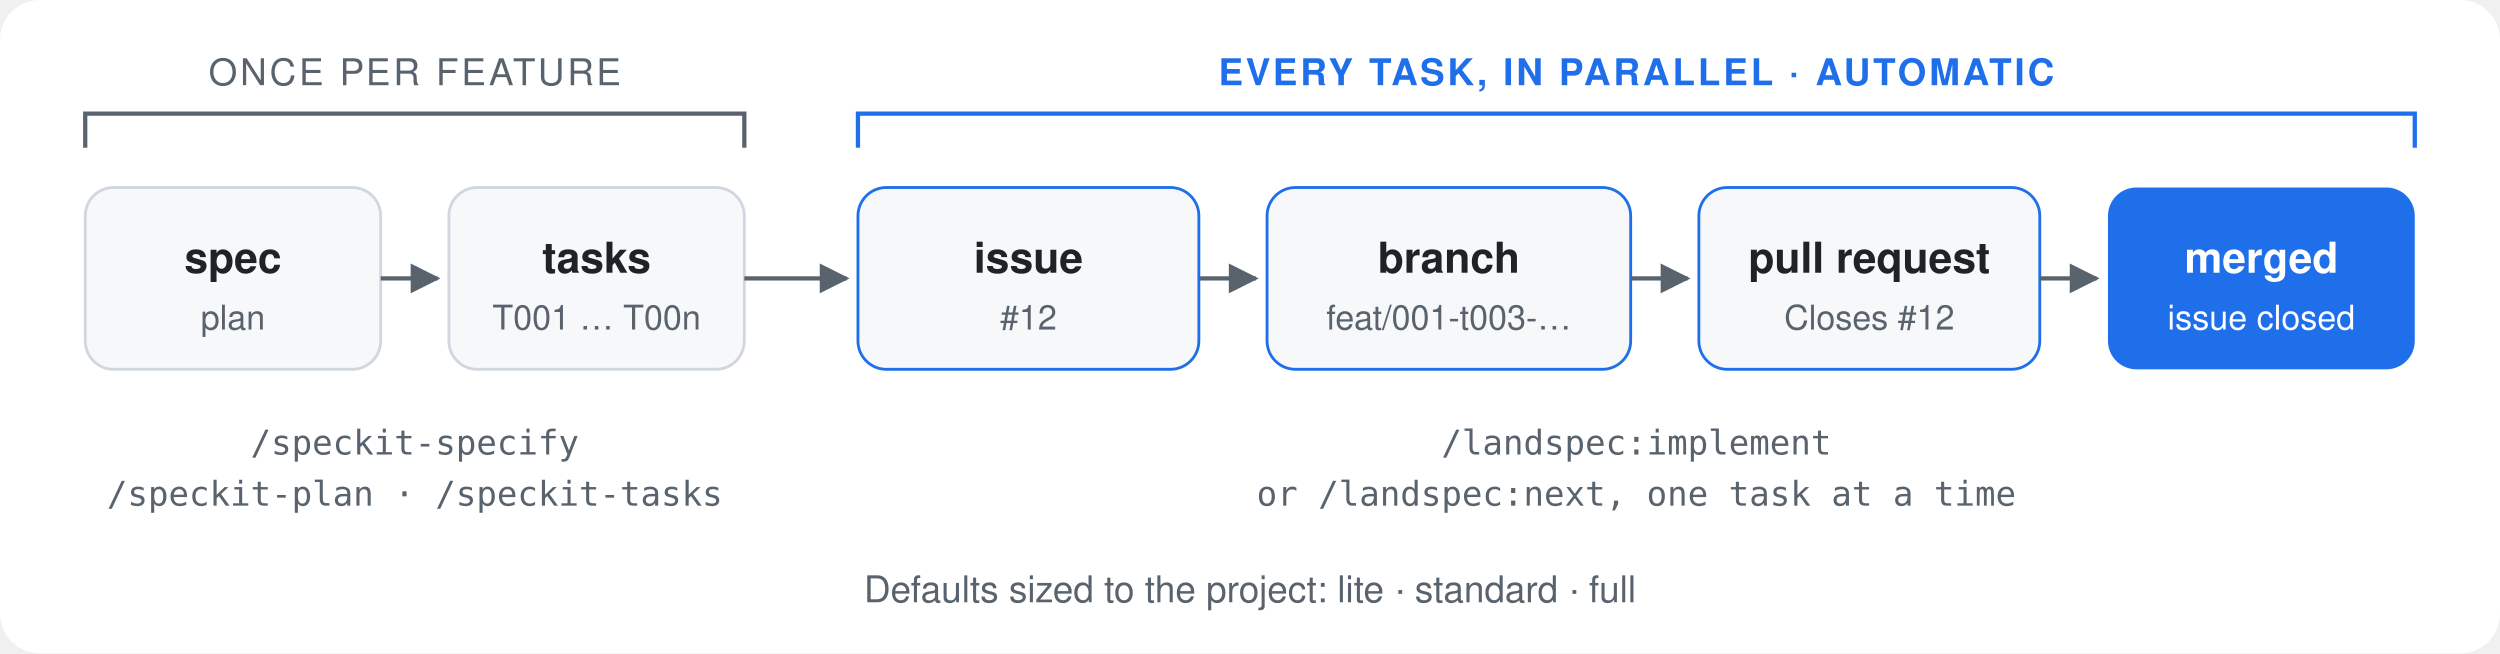
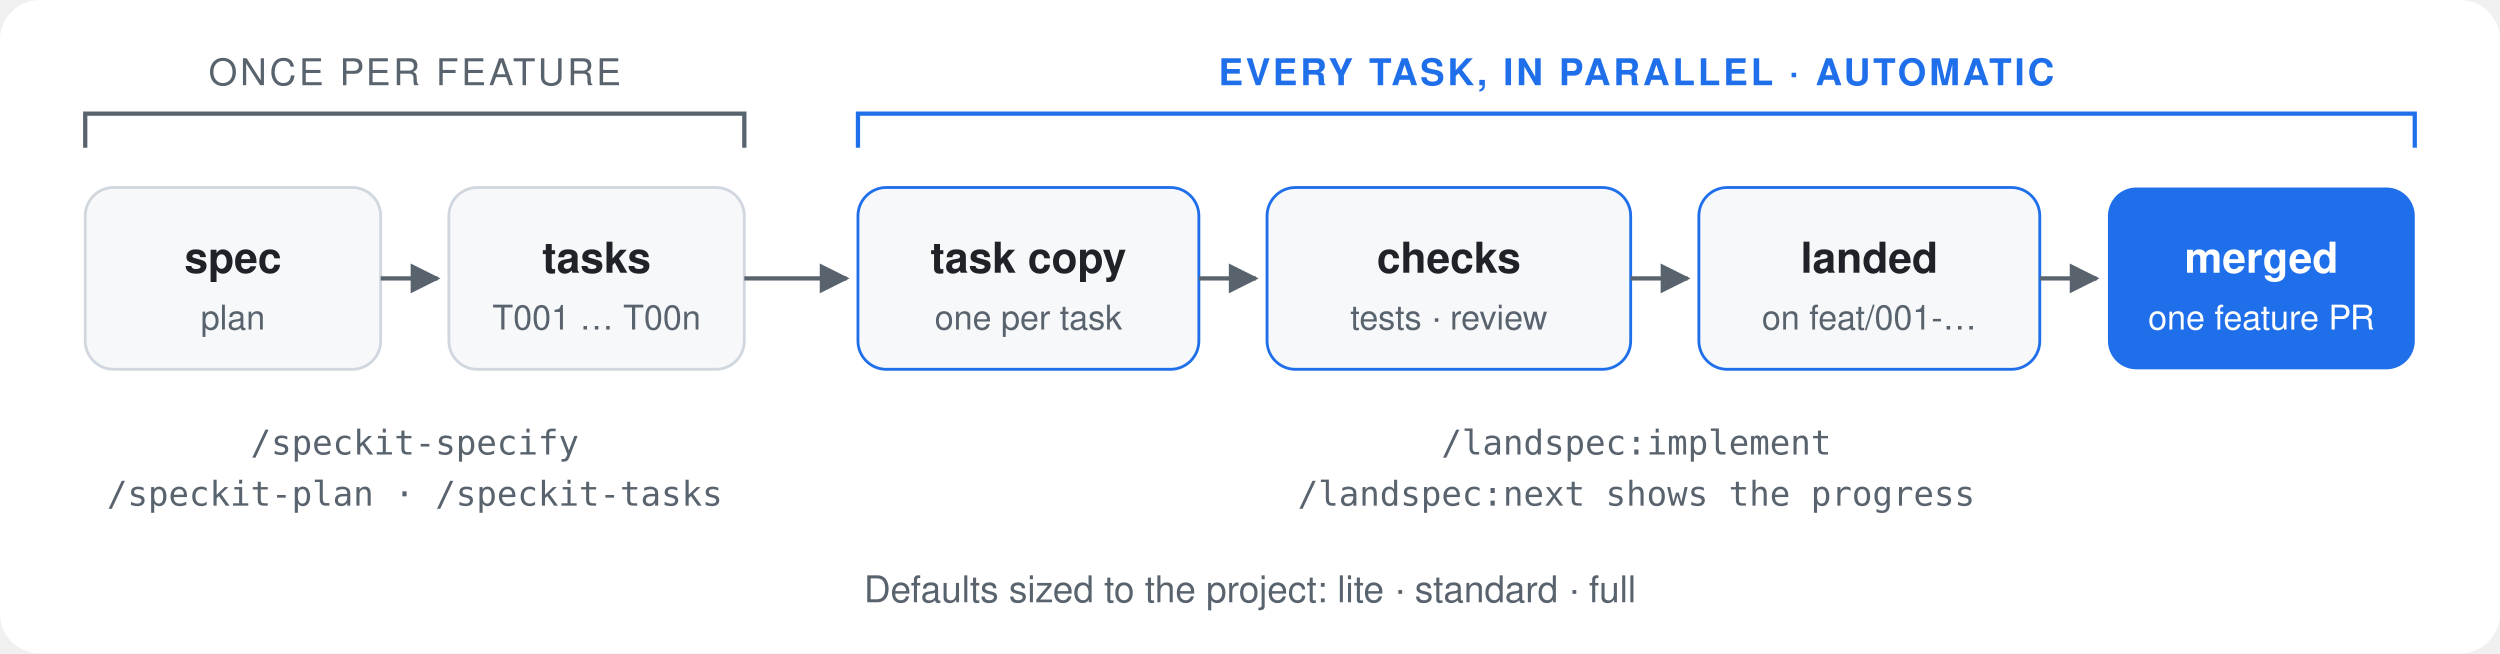
<svg xmlns="http://www.w3.org/2000/svg" width="880" height="230" viewBox="0 0 880 230" font-family="ui-sans-serif, -apple-system, 'Segoe UI', Helvetica, Arial, sans-serif">
  <rect width="880" height="230" rx="14" fill="#ffffff" />
  <defs>
    <marker id="a" viewBox="0 0 10 10" refX="9" refY="5" markerWidth="7" markerHeight="7" orient="auto">
      <path d="M0 0L10 5L0 10z" fill="#59636e" />
    </marker>
  </defs>
  <path d="M30 52V40H262V52" fill="none" stroke="#59636e" stroke-width="1.5" />
  <text x="146" y="30" text-anchor="middle" font-size="13" fill="#59636e" letter-spacing="1">ONCE PER FEATURE</text>
  <path d="M302 52V40H850V52" fill="none" stroke="#1f6feb" stroke-width="1.5" />
  <text x="576" y="30" text-anchor="middle" font-size="13" fill="#1f6feb" letter-spacing="1" font-weight="600">EVERY TASK, IN PARALLEL · AUTOMATIC</text>
  <g font-size="15" text-anchor="middle">
    <rect x="30" y="66" width="104" height="64" rx="10" fill="#f6f8fa" stroke="#d0d7de" />
    <text x="82" y="96" fill="#1f2328" font-weight="600">spec</text>
    <text x="82" y="116" fill="#59636e" font-size="12">plan</text>
    <rect x="158" y="66" width="104" height="64" rx="10" fill="#f6f8fa" stroke="#d0d7de" />
    <text x="210" y="96" fill="#1f2328" font-weight="600">tasks</text>
    <text x="210" y="116" fill="#59636e" font-size="12">T001 … T00n</text>
    <rect x="302" y="66" width="120" height="64" rx="10" fill="#f6f8fa" stroke="#1f6feb" />
-     <text x="362" y="96" fill="#1f2328" font-weight="600">issue</text>
-     <text x="362" y="116" fill="#59636e" font-size="12">#12</text>
+     <text x="362" y="96" fill="#1f2328" font-weight="600">task copy</text>
+     <text x="362" y="116" fill="#59636e" font-size="12">one per task</text>
    <rect x="446" y="66" width="128" height="64" rx="10" fill="#f6f8fa" stroke="#1f6feb" />
-     <text x="510" y="96" fill="#1f2328" font-weight="600">branch</text>
-     <text x="510" y="116" fill="#59636e" font-size="12">feat/001-t003-…</text>
+     <text x="510" y="96" fill="#1f2328" font-weight="600">checks</text>
+     <text x="510" y="116" fill="#59636e" font-size="12">tests · review</text>
    <rect x="598" y="66" width="120" height="64" rx="10" fill="#f6f8fa" stroke="#1f6feb" />
-     <text x="658" y="96" fill="#1f2328" font-weight="600">pull request</text>
-     <text x="658" y="116" fill="#59636e" font-size="12">Closes #12</text>
+     <text x="658" y="96" fill="#1f2328" font-weight="600">landed</text>
+     <text x="658" y="116" fill="#59636e" font-size="12">on feat/001-…</text>
    <rect x="742" y="66" width="108" height="64" rx="10" fill="#1f6feb" />
    <text x="796" y="96" fill="#ffffff" font-weight="700">merged</text>
-     <text x="796" y="116" fill="#ffffff" font-size="12">issue closed</text>
+     <text x="796" y="116" fill="#ffffff" font-size="12">one feature PR</text>
  </g>
  <g stroke="#59636e" stroke-width="1.5" marker-end="url(#a)">
    <line x1="134" y1="98" x2="154" y2="98" />
    <line x1="262" y1="98" x2="298" y2="98" />
    <line x1="422" y1="98" x2="442" y2="98" />
    <line x1="574" y1="98" x2="594" y2="98" />
    <line x1="718" y1="98" x2="738" y2="98" />
  </g>
  <g font-family="ui-monospace, SFMono-Regular, Menlo, Consolas, monospace" font-size="12" fill="#59636e">
    <text x="146" y="160" text-anchor="middle">/speckit-specify</text>
    <text x="146" y="178" text-anchor="middle">/speckit-plan · /speckit-tasks</text>
    <text x="576" y="160" text-anchor="middle">/landspec:implement</text>
-     <text x="576" y="178" text-anchor="middle">or /landspec:next, one task at a time</text>
+     <text x="576" y="178" text-anchor="middle">/landspec:next shows the progress</text>
  </g>
  <text x="440" y="212" text-anchor="middle" font-size="13" fill="#59636e">Defaults sized to the project: lite · standard · full</text>
</svg>
